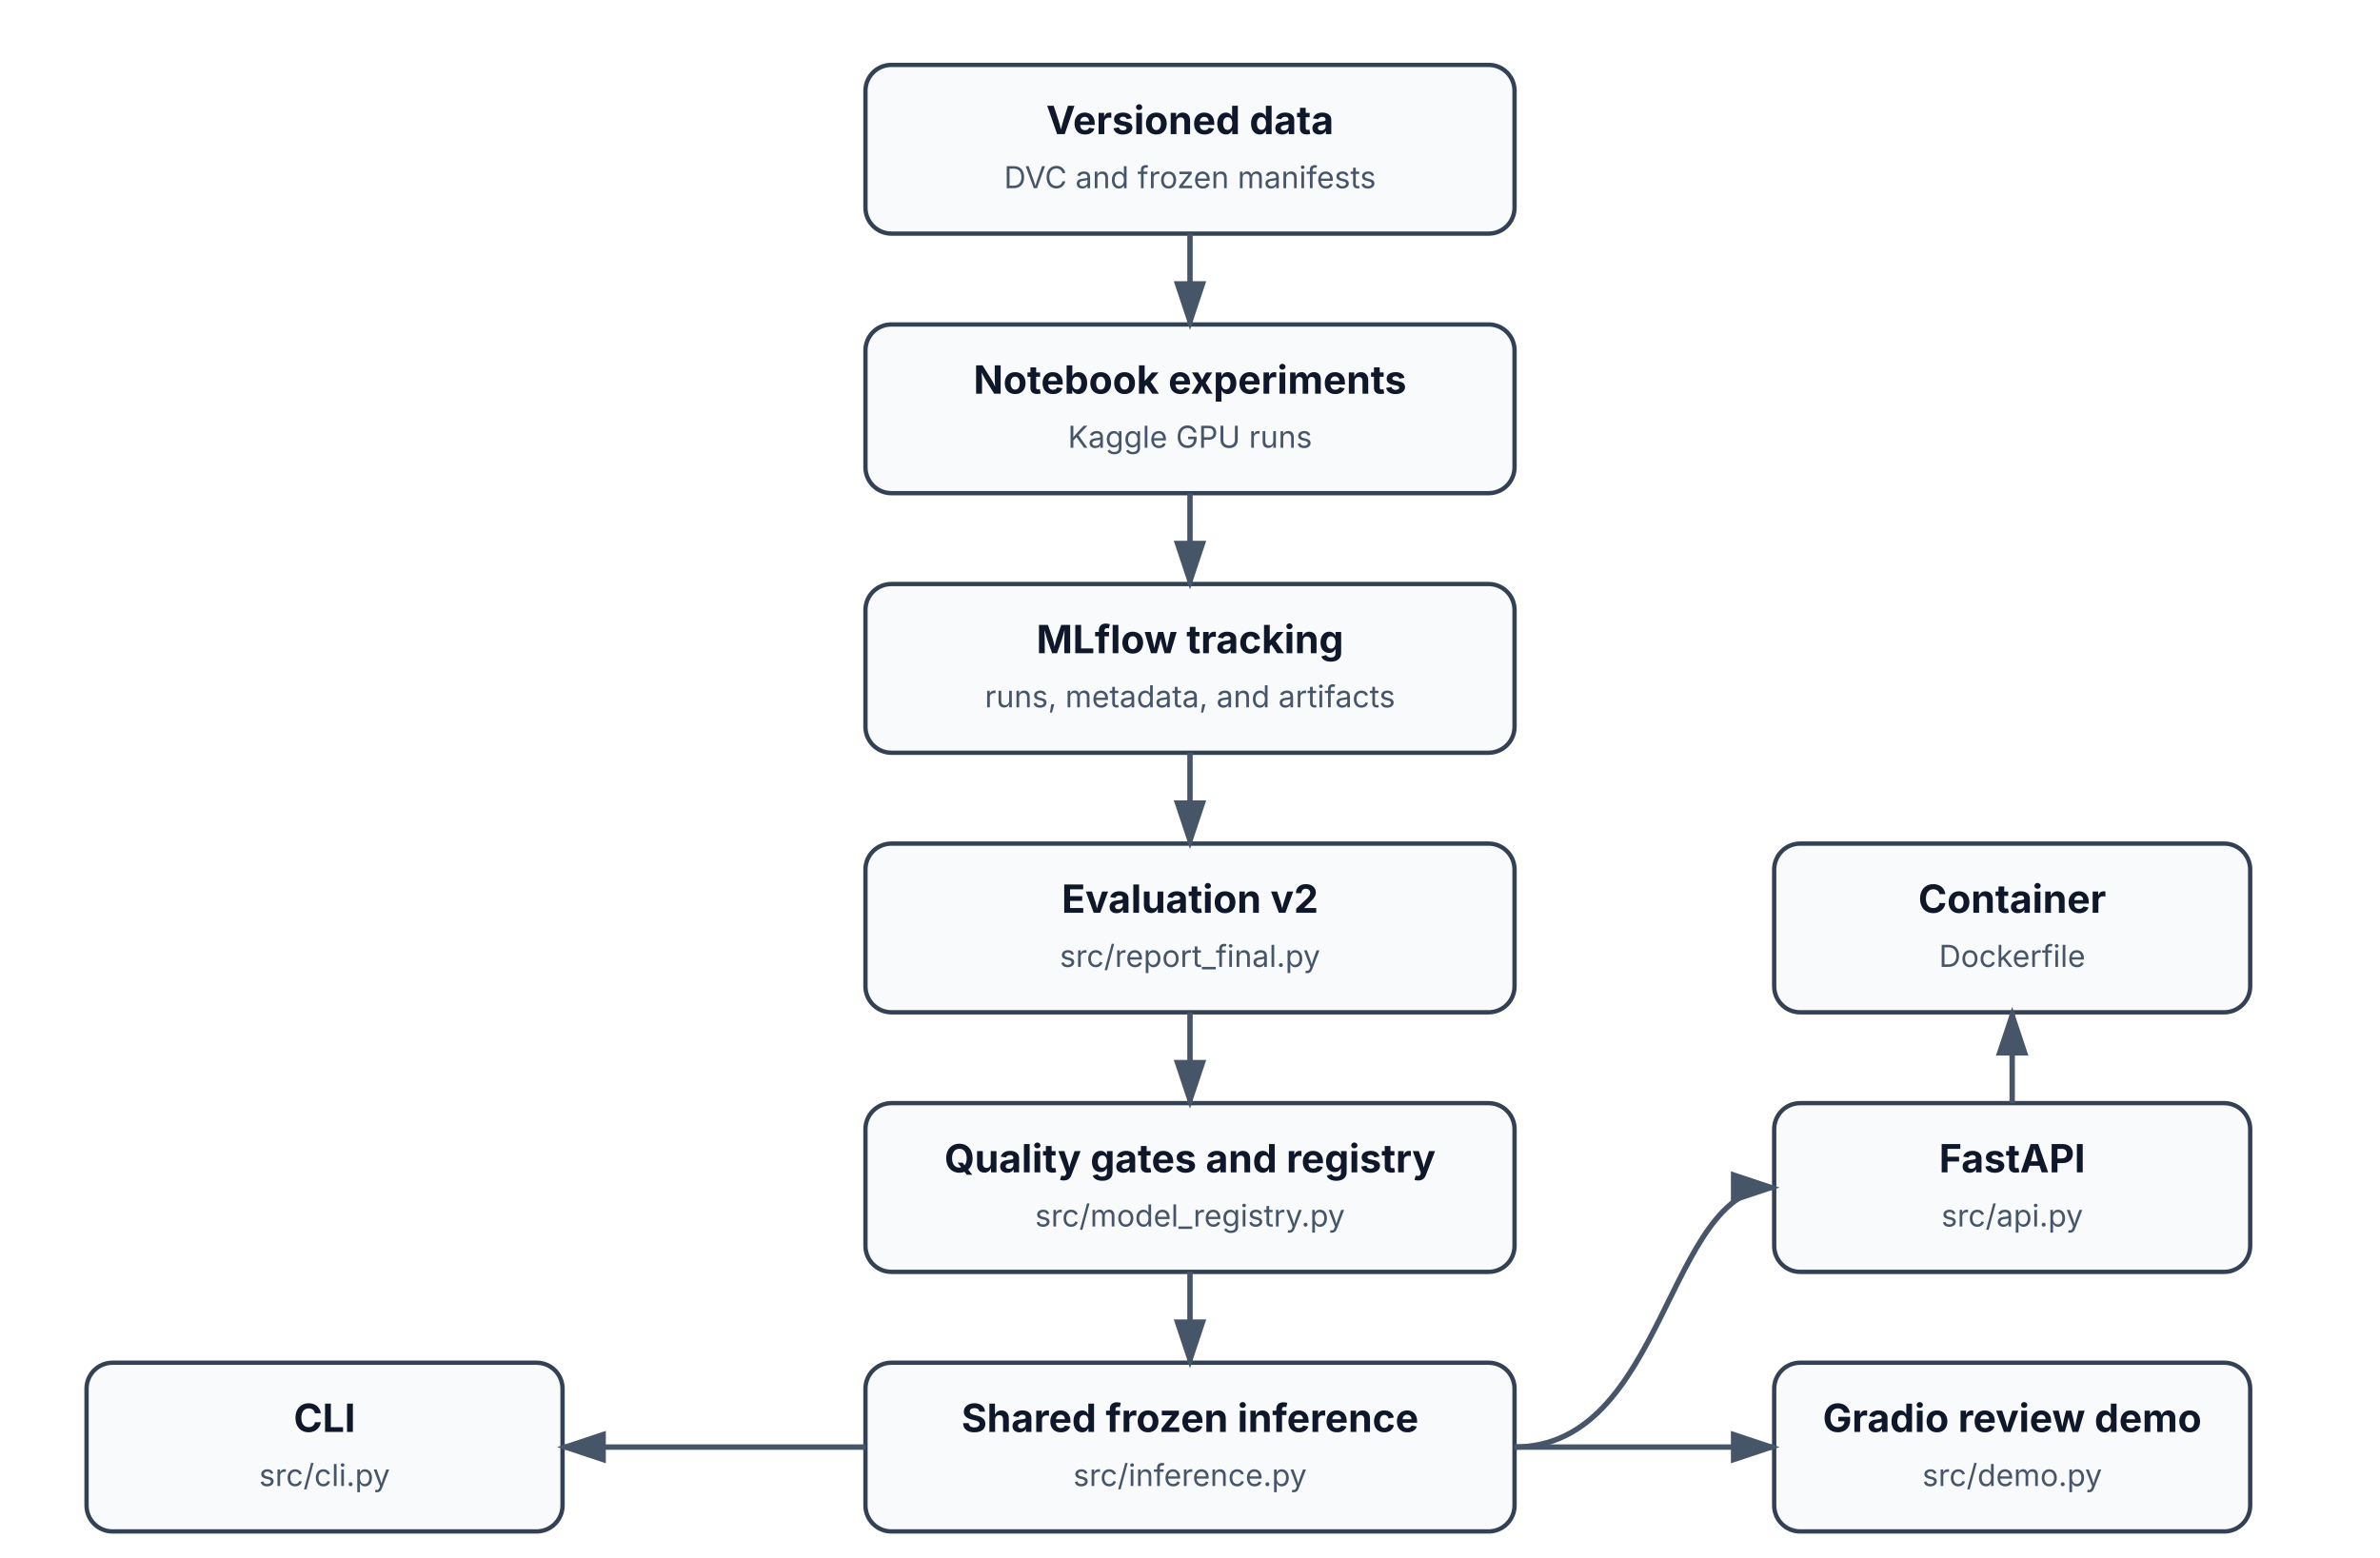
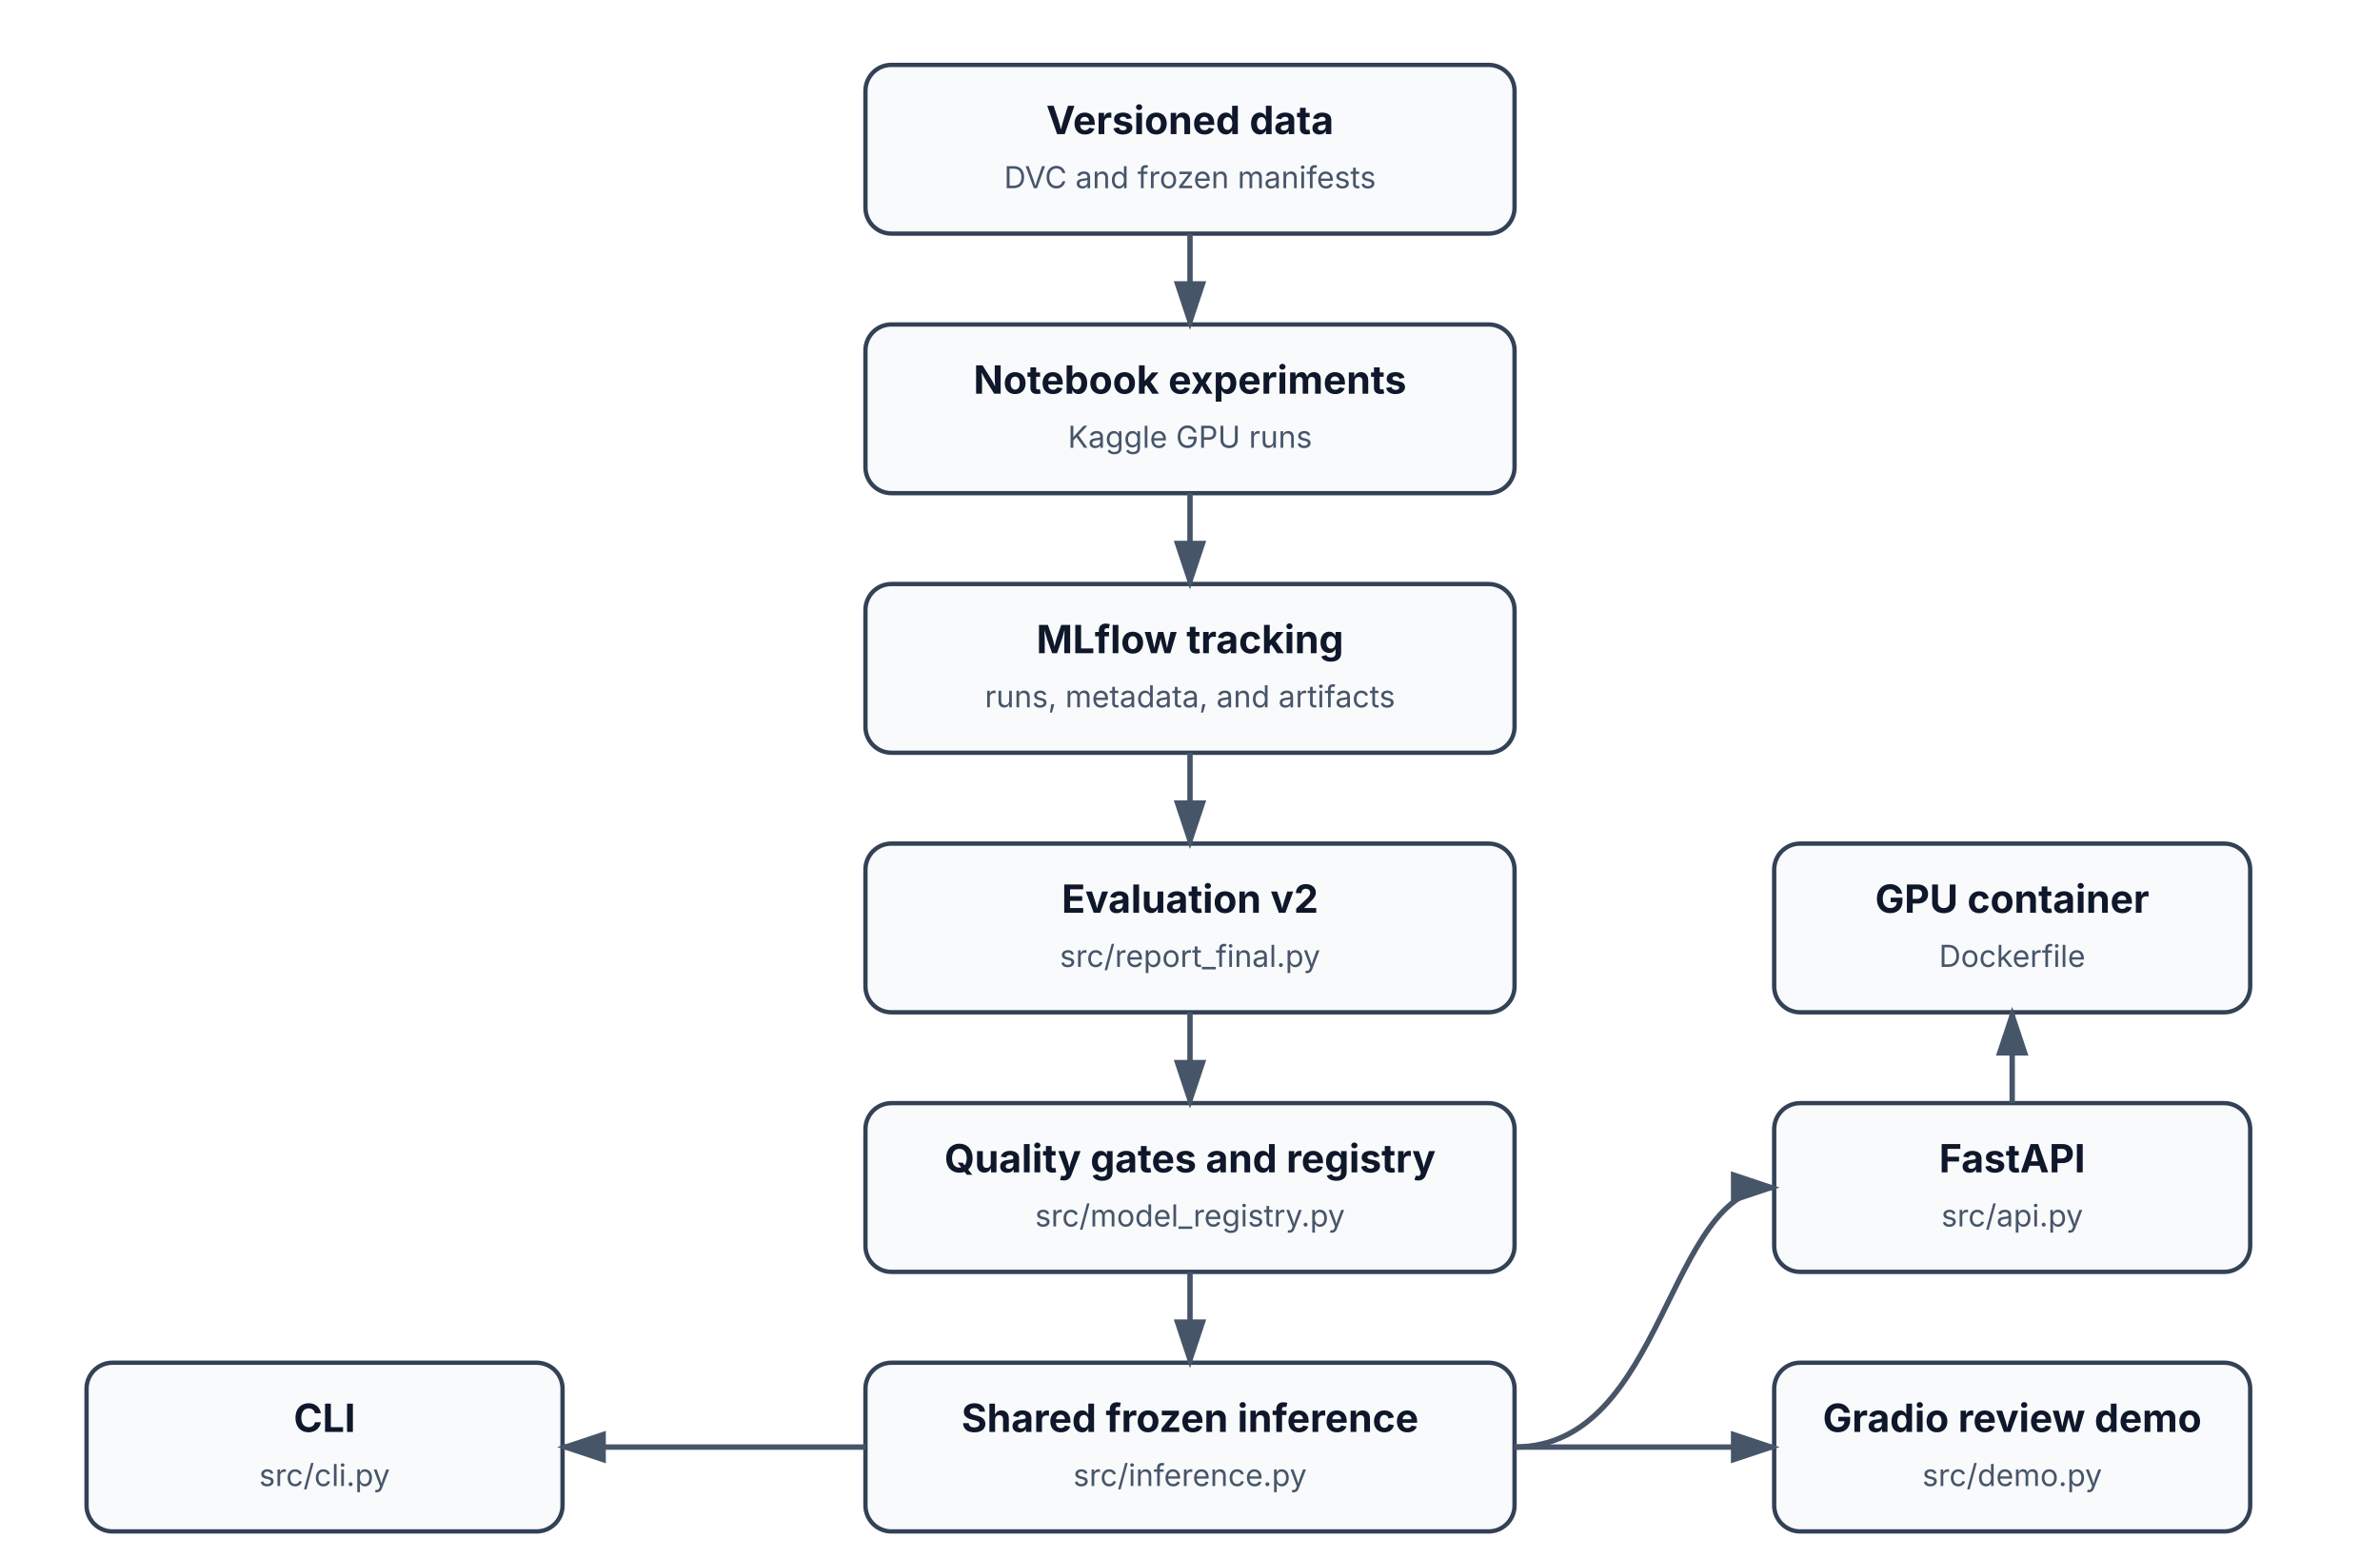
<svg xmlns="http://www.w3.org/2000/svg" width="1100" height="720" viewBox="0 0 1100 720" role="img" aria-labelledby="title desc">
  <defs>
    <marker id="arrow" markerWidth="10" markerHeight="10" refX="8" refY="3" orient="auto">
      <path d="M0,0 L0,6 L9,3 z" fill="#475569" />
    </marker>
    <style>
      .box { fill: #f8fafc; stroke: #334155; stroke-width: 2; rx: 12; }
      .title { fill: #0f172a; font: 700 18px -apple-system, BlinkMacSystemFont, sans-serif; text-anchor: middle; }
      .detail { fill: #475569; font: 14px -apple-system, BlinkMacSystemFont, sans-serif; text-anchor: middle; }
      .arrow { fill: none; stroke: #475569; stroke-width: 2.5; marker-end: url(#arrow); }
    </style>
  </defs>
  <rect class="box" x="400" y="30" width="300" height="78" />
  <text class="title" x="550" y="62">Versioned data</text>
  <text class="detail" x="550" y="87">DVC and frozen manifests</text>
  <rect class="box" x="400" y="150" width="300" height="78" />
  <text class="title" x="550" y="182">Notebook experiments</text>
  <text class="detail" x="550" y="207">Kaggle GPU runs</text>
  <rect class="box" x="400" y="270" width="300" height="78" />
  <text class="title" x="550" y="302">MLflow tracking</text>
  <text class="detail" x="550" y="327">runs, metadata, and artifacts</text>
  <rect class="box" x="400" y="390" width="300" height="78" />
  <text class="title" x="550" y="422">Evaluation v2</text>
  <text class="detail" x="550" y="447">src/report_final.py</text>
  <rect class="box" x="400" y="510" width="300" height="78" />
  <text class="title" x="550" y="542">Quality gates and registry</text>
  <text class="detail" x="550" y="567">src/model_registry.py</text>
  <rect class="box" x="400" y="630" width="300" height="78" />
  <text class="title" x="550" y="662">Shared frozen inference</text>
  <text class="detail" x="550" y="687">src/inference.py</text>
  <path class="arrow" d="M550 108 V150" />
  <path class="arrow" d="M550 228 V270" />
  <path class="arrow" d="M550 348 V390" />
  <path class="arrow" d="M550 468 V510" />
  <path class="arrow" d="M550 588 V630" />
  <rect class="box" x="40" y="630" width="220" height="78" />
  <text class="title" x="150" y="662">CLI</text>
  <text class="detail" x="150" y="687">src/cli.py</text>
  <rect class="box" x="820" y="510" width="220" height="78" />
  <text class="title" x="930" y="542">FastAPI</text>
  <text class="detail" x="930" y="567">src/api.py</text>
  <rect class="box" x="820" y="630" width="220" height="78" />
  <text class="title" x="930" y="662">Gradio review demo</text>
  <text class="detail" x="930" y="687">src/demo.py</text>
  <rect class="box" x="820" y="390" width="220" height="78" />
-   <text class="title" x="930" y="422">Container</text>
+   <text class="title" x="930" y="422">GPU container</text>
  <text class="detail" x="930" y="447">Dockerfile</text>
  <path class="arrow" d="M400 669 H260" />
  <path class="arrow" d="M700 669 H820" />
  <path class="arrow" d="M700 669 C770 669 770 549 820 549" />
  <path class="arrow" d="M930 510 V468" />
</svg>
